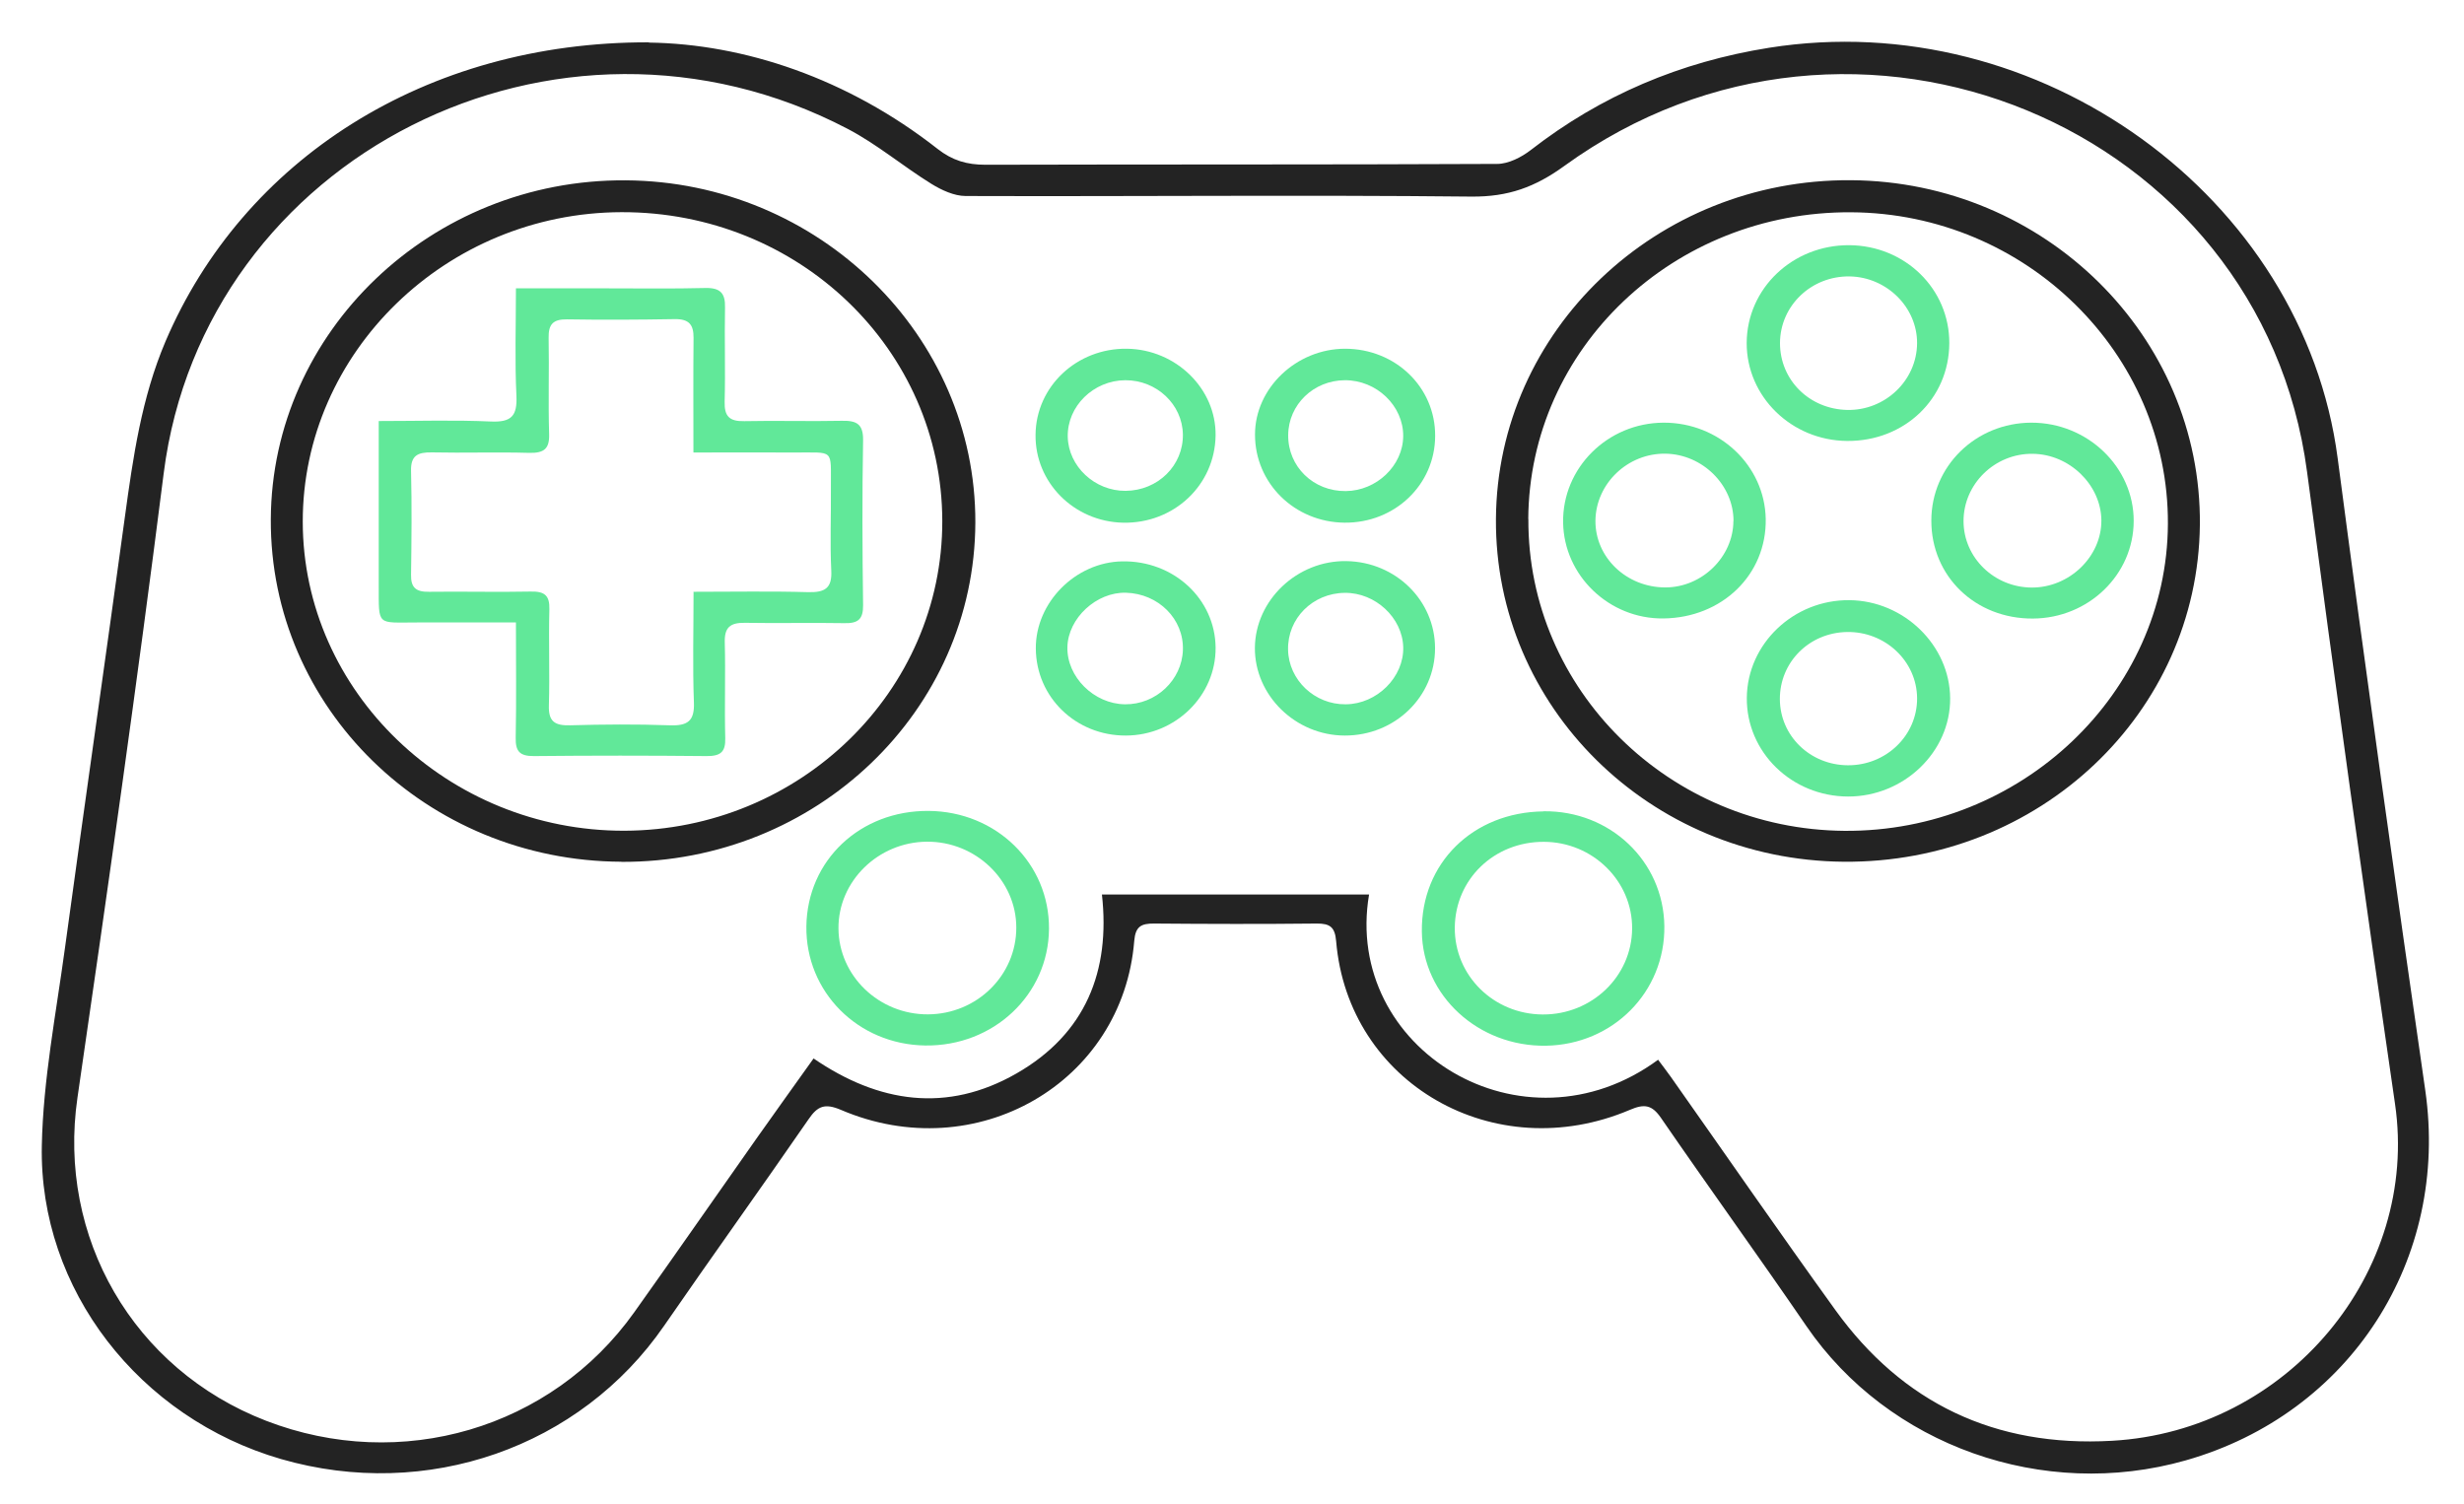
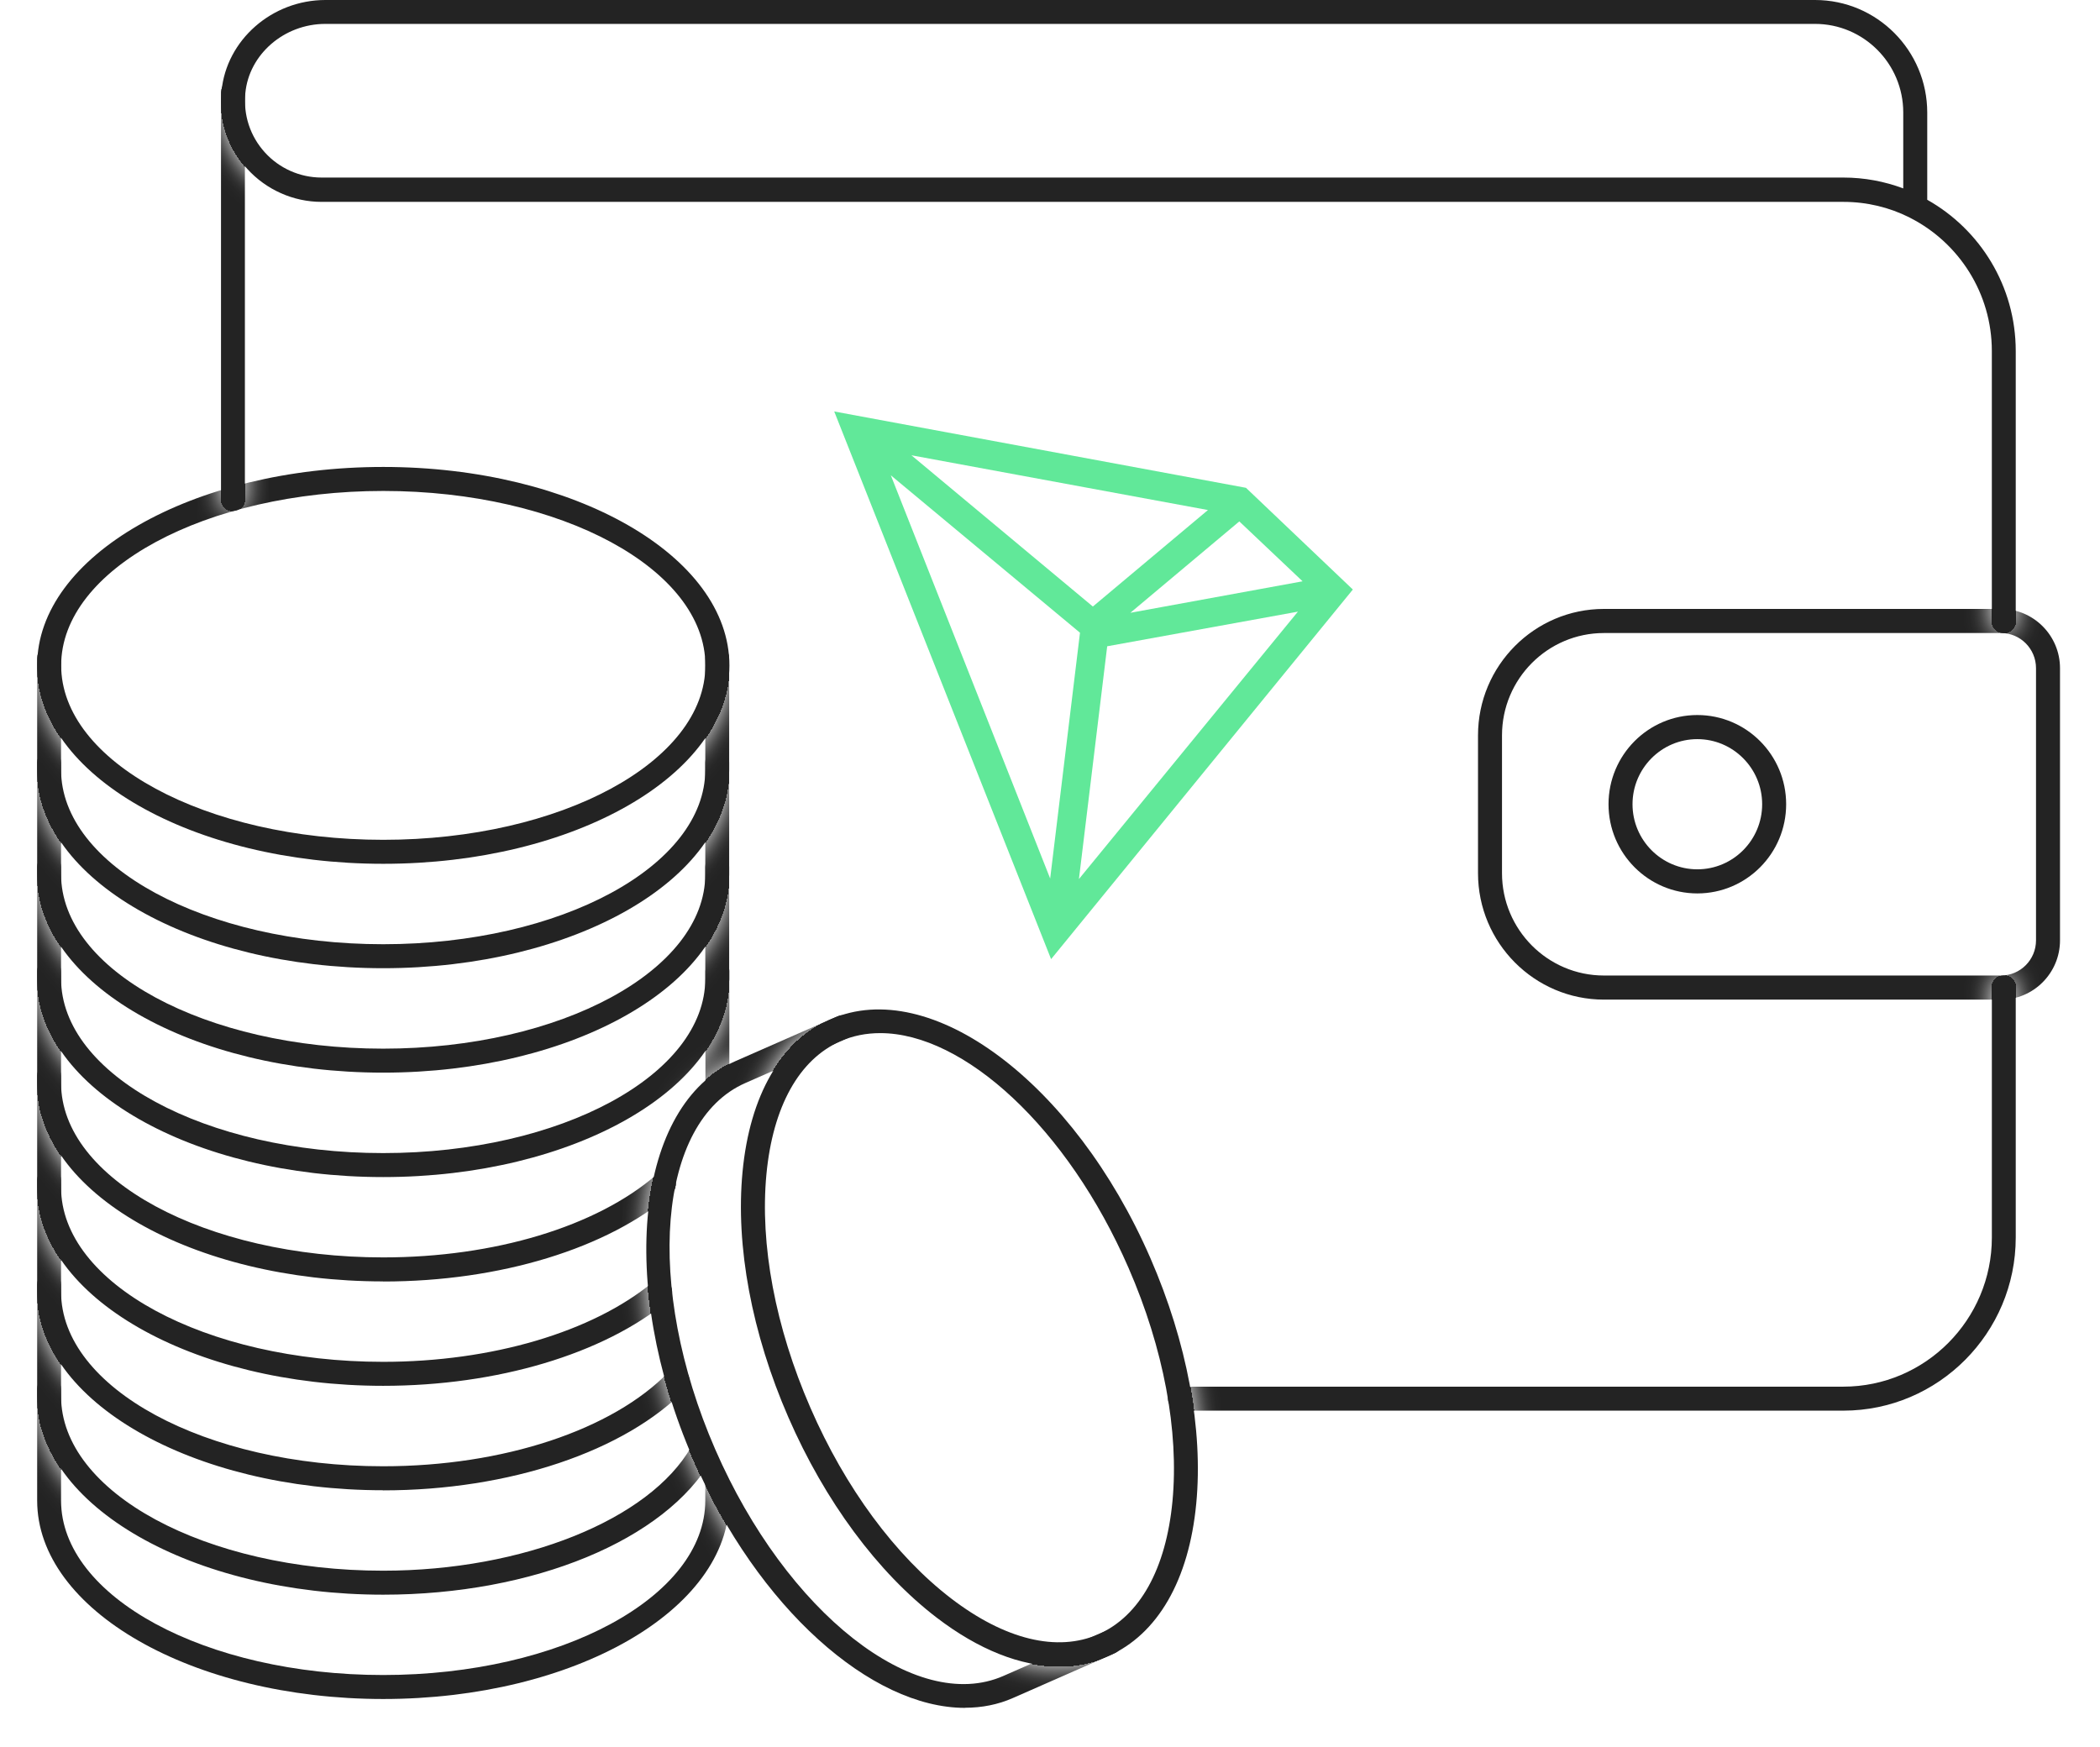
- <svg xmlns="http://www.w3.org/2000/svg" width="118" height="72" viewBox="0 0 118 72" fill="none">
-   <g filter="url(#filter0_d_483_343)">
-     <path d="M71.64 24.845C71.704 15.831 79.321 8.568 88.638 8.63C97.926 8.692 105.438 16.113 105.351 25.133C105.257 34.158 97.657 41.348 88.288 41.269C79.011 41.19 71.575 33.853 71.64 24.845ZM73.193 24.856C73.153 33.023 79.946 39.722 88.329 39.789C96.787 39.852 103.785 33.204 103.82 25.082C103.855 16.938 97.027 10.217 88.656 10.166C80.151 10.11 73.234 16.684 73.188 24.862L73.193 24.856Z" fill="#232323" />
-   </g>
-   <g filter="url(#filter1_d_483_343)">
-     <path d="M73.922 38.852C77.105 38.813 79.664 41.241 79.705 44.348C79.746 47.499 77.251 50.024 74.038 50.08C70.796 50.131 68.127 47.68 68.092 44.613C68.051 41.343 70.528 38.897 73.922 38.858V38.852ZM78.162 44.472C78.18 42.196 76.276 40.321 73.933 40.315C71.556 40.309 69.692 42.1 69.669 44.421C69.651 46.72 71.527 48.572 73.881 48.584C76.235 48.595 78.145 46.759 78.162 44.472Z" fill="#61E899" />
-   </g>
-   <g filter="url(#filter2_d_483_343)">
-     <path d="M31.076 2.039C35.627 2.101 40.592 3.75 44.903 7.133C45.61 7.686 46.305 7.89 47.193 7.89C55.359 7.867 63.531 7.89 71.698 7.85C72.241 7.85 72.866 7.528 73.31 7.184C76.669 4.574 80.466 2.965 84.724 2.287C97.646 0.237 110.31 9.415 111.951 21.953C113.277 32.052 114.691 42.139 116.146 52.22C117.308 60.291 112.565 67.696 104.673 69.938C97.844 71.881 90.425 69.232 86.506 63.505C84.216 60.161 81.839 56.874 79.543 53.536C79.111 52.909 78.748 52.853 78.053 53.152C71.563 55.908 64.554 51.882 63.987 45.07C63.929 44.404 63.701 44.223 63.052 44.229C60.459 44.257 57.865 44.251 55.272 44.229C54.641 44.223 54.378 44.375 54.319 45.053C53.776 51.859 46.737 55.92 40.271 53.152C39.5 52.825 39.155 52.966 38.723 53.599C36.439 56.908 34.09 60.178 31.806 63.488C27.788 69.317 20.439 71.892 13.464 69.876C6.688 67.916 1.857 61.76 2.003 54.852C2.067 51.706 2.681 48.566 3.107 45.426C4.048 38.535 5.041 31.645 5.981 24.755C6.373 21.897 6.776 19.056 7.926 16.35C11.636 7.658 20.357 1.999 31.076 2.027V2.039ZM79.397 50.741C79.601 51.017 79.812 51.283 80.01 51.565C82.639 55.293 85.233 59.049 87.902 62.748C91.103 67.182 95.525 69.317 101.139 69C109.556 68.532 115.871 60.924 114.697 52.87C113.225 42.788 111.817 32.701 110.485 22.603C108.295 6.009 88.767 -2.09 74.916 7.946C73.514 8.963 72.224 9.432 70.459 9.415C62.386 9.33 54.314 9.415 46.246 9.387C45.697 9.387 45.09 9.104 44.605 8.805C43.244 7.963 42.011 6.913 40.598 6.173C26.695 -1.102 9.761 7.489 7.839 22.67C6.577 32.65 5.158 42.613 3.709 52.571C2.739 59.235 6.367 65.578 12.74 68.04C19.195 70.537 26.409 68.419 30.375 62.844C32.344 60.082 34.272 57.298 36.228 54.525C37.122 53.26 38.022 52.006 38.962 50.69C42.087 52.83 45.353 53.31 48.671 51.413C52 49.509 53.18 46.499 52.771 42.839H65.564C64.308 50.232 72.924 55.524 79.414 50.746L79.397 50.741Z" fill="#232323" />
-   </g>
-   <g filter="url(#filter3_d_483_343)">
-     <path d="M29.757 41.269C20.428 41.23 12.922 33.899 12.969 24.868C13.015 15.876 20.656 8.573 29.961 8.636C39.203 8.692 46.738 16.068 46.709 25.026C46.68 34.034 39.092 41.314 29.757 41.275V41.269ZM45.126 24.947C45.108 16.735 38.25 10.138 29.763 10.161C21.374 10.183 14.493 16.87 14.499 24.986C14.505 33.125 21.462 39.806 29.903 39.784C38.315 39.756 45.143 33.102 45.126 24.941V24.947Z" fill="#232323" />
-   </g>
-   <g filter="url(#filter4_d_483_343)">
-     <path d="M38.617 44.364C38.658 41.201 41.193 38.807 44.476 38.835C47.718 38.863 50.259 41.354 50.236 44.483C50.212 47.634 47.584 50.114 44.307 50.069C41.088 50.023 38.576 47.505 38.617 44.359V44.364ZM48.67 44.421C48.67 42.156 46.725 40.292 44.389 40.309C42.052 40.326 40.136 42.207 40.154 44.466C40.171 46.742 42.099 48.589 44.441 48.578C46.784 48.566 48.676 46.708 48.67 44.415V44.421Z" fill="#61E899" />
-   </g>
-   <g filter="url(#filter5_d_483_343)">
-     <path d="M58.214 20.858C58.179 23.236 56.216 25.082 53.78 25.032C51.432 24.981 49.562 23.106 49.592 20.818C49.615 18.503 51.572 16.667 53.973 16.701C56.321 16.735 58.249 18.621 58.214 20.863V20.858ZM56.648 20.807C56.625 19.367 55.392 18.203 53.891 18.209C52.366 18.215 51.105 19.457 51.134 20.914C51.163 22.338 52.431 23.518 53.903 23.507C55.451 23.495 56.672 22.293 56.648 20.801V20.807Z" fill="#61E899" />
-   </g>
-   <g filter="url(#filter6_d_483_343)">
-     <path d="M64.407 35.226C62.041 35.226 60.079 33.3 60.096 31.018C60.12 28.731 62.129 26.833 64.483 26.872C66.843 26.912 68.724 28.759 68.724 31.046C68.724 33.367 66.802 35.231 64.401 35.226H64.407ZM64.448 33.729C65.944 33.718 67.24 32.424 67.2 30.99C67.159 29.583 65.868 28.38 64.407 28.392C62.865 28.403 61.65 29.617 61.685 31.12C61.714 32.566 62.959 33.746 64.442 33.729H64.448Z" fill="#61E899" />
-   </g>
-   <g filter="url(#filter7_d_483_343)">
-     <path d="M68.729 20.875C68.724 23.213 66.796 25.054 64.389 25.031C61.994 25.009 60.096 23.139 60.102 20.807C60.102 18.587 62.082 16.706 64.413 16.701C66.825 16.701 68.741 18.542 68.729 20.875ZM61.691 20.841C61.679 22.349 62.9 23.535 64.448 23.518C65.925 23.506 67.187 22.298 67.199 20.891C67.211 19.434 65.925 18.203 64.407 18.209C62.906 18.214 61.702 19.378 61.691 20.835V20.841Z" fill="#61E899" />
-   </g>
-   <g filter="url(#filter8_d_483_343)">
-     <path d="M53.921 35.226C51.526 35.237 49.616 33.39 49.605 31.052C49.593 28.849 51.509 26.924 53.74 26.884C56.205 26.839 58.197 28.686 58.215 31.018C58.232 33.317 56.293 35.22 53.916 35.226H53.921ZM53.875 33.729C55.353 33.746 56.603 32.572 56.649 31.126C56.696 29.646 55.481 28.431 53.921 28.386C52.508 28.347 51.153 29.601 51.117 30.984C51.082 32.413 52.385 33.712 53.875 33.729Z" fill="#61E899" />
-   </g>
-   <g filter="url(#filter9_d_483_343)">
-     <path d="M18.137 20.163C20.018 20.163 21.758 20.107 23.499 20.186C24.498 20.231 24.773 19.915 24.732 18.966C24.65 17.288 24.708 15.6 24.708 13.809C26.268 13.809 27.688 13.809 29.107 13.809C30.661 13.809 32.221 13.832 33.774 13.792C34.499 13.775 34.738 14.046 34.721 14.724C34.691 16.226 34.744 17.734 34.703 19.237C34.686 19.926 34.919 20.186 35.644 20.169C37.197 20.135 38.757 20.186 40.311 20.152C41.029 20.135 41.345 20.31 41.333 21.089C41.286 23.721 41.298 26.353 41.333 28.985C41.339 29.651 41.099 29.86 40.434 29.843C38.845 29.815 37.256 29.855 35.673 29.827C34.966 29.815 34.691 30.052 34.709 30.753C34.75 32.289 34.691 33.825 34.732 35.356C34.75 36.022 34.499 36.214 33.833 36.209C31.076 36.181 28.324 36.181 25.567 36.209C24.866 36.214 24.685 35.96 24.697 35.328C24.732 33.549 24.708 31.77 24.708 29.81C23.061 29.81 21.513 29.81 19.971 29.81C18.026 29.81 18.143 30.007 18.137 28.036C18.137 25.472 18.137 22.902 18.137 20.157V20.163ZM33.196 28.341C35.135 28.341 36.917 28.307 38.687 28.358C39.517 28.381 39.855 28.166 39.809 27.313C39.744 26.003 39.803 24.681 39.791 23.365C39.779 21.456 39.995 21.682 38.009 21.671C36.432 21.66 34.861 21.671 33.208 21.671C33.208 19.739 33.196 17.96 33.214 16.181C33.219 15.554 33.003 15.272 32.314 15.283C30.597 15.311 28.879 15.323 27.162 15.294C26.473 15.283 26.262 15.543 26.274 16.181C26.303 17.717 26.25 19.254 26.297 20.784C26.321 21.496 26.052 21.705 25.339 21.688C23.785 21.643 22.232 21.699 20.678 21.665C20 21.654 19.667 21.818 19.685 22.552C19.726 24.213 19.708 25.873 19.685 27.528C19.673 28.149 19.93 28.352 20.549 28.341C22.167 28.319 23.791 28.364 25.409 28.33C26.081 28.313 26.326 28.516 26.309 29.177C26.268 30.713 26.332 32.249 26.286 33.78C26.262 34.537 26.548 34.757 27.302 34.735C28.885 34.69 30.48 34.678 32.063 34.735C32.939 34.769 33.266 34.526 33.231 33.639C33.167 31.922 33.214 30.205 33.214 28.335L33.196 28.341Z" fill="#61E899" />
-   </g>
-   <g filter="url(#filter10_d_483_343)">
-     <path d="M88.503 38.146C85.804 38.14 83.631 36.022 83.654 33.418C83.678 30.826 85.898 28.714 88.573 28.742C91.184 28.77 93.375 30.905 93.392 33.441C93.41 36.005 91.178 38.151 88.503 38.146ZM91.809 33.435C91.797 31.662 90.279 30.233 88.445 30.267C86.639 30.301 85.232 31.713 85.237 33.48C85.243 35.237 86.68 36.638 88.491 36.649C90.331 36.66 91.821 35.214 91.809 33.435Z" fill="#61E899" />
-   </g>
-   <g filter="url(#filter11_d_483_343)">
-     <path d="M79.653 29.618C77.065 29.646 74.898 27.573 74.857 25.026C74.816 22.411 76.983 20.253 79.665 20.242C82.328 20.231 84.513 22.287 84.56 24.851C84.606 27.517 82.474 29.589 79.653 29.618ZM83.017 24.947C83.017 23.23 81.54 21.761 79.77 21.727C77.959 21.694 76.428 23.151 76.405 24.93C76.388 26.692 77.889 28.132 79.752 28.132C81.51 28.132 83.006 26.669 83.012 24.947H83.017Z" fill="#61E899" />
-   </g>
-   <g filter="url(#filter12_d_483_343)">
-     <path d="M93.351 16.441C93.339 19.101 91.201 21.14 88.456 21.117C85.792 21.095 83.642 18.994 83.648 16.424C83.66 13.809 85.85 11.725 88.567 11.742C91.242 11.764 93.362 13.843 93.351 16.435V16.441ZM91.808 16.441C91.82 14.718 90.354 13.267 88.578 13.238C86.744 13.21 85.249 14.639 85.243 16.43C85.243 18.197 86.645 19.592 88.461 19.632C90.278 19.671 91.797 18.22 91.808 16.441Z" fill="#61E899" />
-   </g>
-   <g filter="url(#filter13_d_483_343)">
-     <path d="M97.357 29.623C94.6 29.64 92.485 27.601 92.491 24.93C92.491 22.326 94.618 20.248 97.281 20.242C99.968 20.236 102.188 22.366 102.182 24.952C102.176 27.522 100.021 29.606 97.357 29.623ZM94.033 24.964C94.039 26.709 95.5 28.127 97.293 28.138C99.098 28.149 100.646 26.658 100.634 24.918C100.617 23.218 99.104 21.75 97.346 21.733C95.529 21.71 94.028 23.179 94.033 24.964Z" fill="#61E899" />
+ <svg xmlns="http://www.w3.org/2000/svg" width="113" height="94" viewBox="0 0 113 94" fill="none">
+   <g filter="url(#filter0_d_483_359)">
+     <path d="M20.624 91.433C10.356 91.433 2 86.644 2 80.755V74.736C2 74.377 2.291 74.091 2.643 74.091C2.995 74.091 3.286 74.383 3.286 74.736V80.755C3.286 85.931 11.06 90.142 20.618 90.142C30.176 90.142 37.951 85.931 37.951 80.755V79.789C37.951 79.43 38.242 79.144 38.594 79.144C38.946 79.144 39.236 79.436 39.236 79.789V80.755C39.236 86.644 30.88 91.433 20.613 91.433H20.624Z" fill="#232323" />
+   </g>
+   <g filter="url(#filter1_d_483_359)">
+     <path d="M20.624 85.819C10.356 85.819 2 81.03 2 75.141V69.122C2 68.763 2.291 68.477 2.643 68.477C2.995 68.477 3.286 68.769 3.286 69.122V75.141C3.286 80.317 11.06 84.528 20.618 84.528C28.136 84.528 34.955 81.788 37.191 77.869C37.37 77.561 37.761 77.454 38.068 77.628C38.376 77.808 38.482 78.201 38.309 78.509C35.81 82.883 28.701 85.819 20.618 85.819H20.624Z" fill="#232323" />
+   </g>
+   <g filter="url(#filter2_d_483_359)">
+     <path d="M20.624 80.199C10.356 80.199 2 75.41 2 69.521V63.502C2 63.143 2.291 62.857 2.643 62.857C2.995 62.857 3.286 63.149 3.286 63.502V69.521C3.286 74.697 11.06 78.908 20.618 78.908C27.074 78.908 32.96 76.96 35.989 73.827C36.235 73.574 36.643 73.563 36.9 73.816C37.157 74.063 37.163 74.472 36.911 74.731C33.647 78.105 27.404 80.205 20.613 80.205L20.624 80.199Z" fill="#232323" />
+   </g>
+   <g filter="url(#filter3_d_483_359)">
+     <path d="M20.624 74.579C10.356 74.579 2 69.79 2 63.901V57.882C2 57.523 2.291 57.237 2.643 57.237C2.995 57.237 3.286 57.529 3.286 57.882V63.901C3.286 69.077 11.06 73.288 20.618 73.288C26.453 73.288 31.875 71.688 35.117 69.01C35.391 68.78 35.799 68.825 36.023 69.1C36.246 69.375 36.207 69.784 35.933 70.009C32.468 72.872 26.744 74.579 20.613 74.579H20.624Z" fill="#232323" />
+   </g>
+   <g filter="url(#filter4_d_483_359)">
+     <path d="M20.624 68.96C10.356 68.96 2 64.171 2 58.281V52.263C2 51.904 2.291 51.617 2.643 51.617C2.995 51.617 3.286 51.909 3.286 52.263V58.281C3.286 63.458 11.06 67.668 20.618 67.668C26.599 67.668 32.088 66.012 35.307 63.233C35.575 62.997 35.983 63.031 36.218 63.3C36.453 63.57 36.419 63.98 36.151 64.216C32.708 67.191 26.901 68.965 20.624 68.965V68.96Z" fill="#232323" />
+   </g>
+   <g filter="url(#filter5_d_483_359)">
+     <path d="M38.602 58.927C38.244 58.927 37.959 58.635 37.959 58.281V52.263C37.959 51.904 38.25 51.617 38.602 51.617C38.954 51.617 39.245 51.909 39.245 52.263V58.281C39.245 58.641 38.954 58.927 38.602 58.927Z" fill="#232323" />
+   </g>
+   <g filter="url(#filter6_d_483_359)">
+     <path d="M20.624 63.345C10.356 63.345 2 58.556 2 52.667V46.648C2 46.289 2.291 46.003 2.643 46.003C2.995 46.003 3.286 46.295 3.286 46.648V52.667C3.286 57.843 11.06 62.054 20.618 62.054C30.176 62.054 37.951 57.843 37.951 52.667V46.648C37.951 46.289 38.242 46.003 38.594 46.003C38.946 46.003 39.236 46.295 39.236 46.648V52.667C39.236 58.556 30.88 63.345 20.613 63.345H20.624Z" fill="#232323" />
+   </g>
+   <g filter="url(#filter7_d_483_359)">
+     <path d="M20.624 57.725C10.356 57.725 2 52.936 2 47.047V41.028C2 40.669 2.291 40.383 2.643 40.383C2.995 40.383 3.286 40.675 3.286 41.028V47.047C3.286 52.223 11.06 56.434 20.618 56.434C30.176 56.434 37.951 52.223 37.951 47.047V41.028C37.951 40.669 38.242 40.383 38.594 40.383C38.946 40.383 39.236 40.675 39.236 41.028V47.047C39.236 52.936 30.88 57.725 20.613 57.725H20.624Z" fill="#232323" />
+   </g>
+   <g filter="url(#filter8_d_483_359)">
+     <path d="M20.624 52.105C10.356 52.105 2 47.317 2 41.427V35.409C2 35.05 2.291 34.763 2.643 34.763C2.995 34.763 3.286 35.055 3.286 35.409V41.427C3.286 46.604 11.06 50.814 20.618 50.814C30.176 50.814 37.951 46.604 37.951 41.427V35.409C37.951 35.05 38.242 34.763 38.594 34.763C38.946 34.763 39.236 35.055 39.236 35.409V41.427C39.236 47.317 30.88 52.105 20.613 52.105H20.624Z" fill="#232323" />
+   </g>
+   <g filter="url(#filter9_d_483_359)">
+     <path d="M20.624 46.486C10.356 46.486 2 41.697 2 35.808C2 29.918 10.356 25.129 20.624 25.129C30.892 25.129 39.248 29.918 39.248 35.808C39.248 41.697 30.892 46.486 20.624 46.486ZM20.624 26.421C11.066 26.421 3.291 30.631 3.291 35.808C3.291 40.984 11.066 45.195 20.624 45.195C30.182 45.195 37.956 40.984 37.956 35.808C37.956 30.631 30.182 26.421 20.624 26.421Z" fill="#232323" />
+   </g>
+   <g filter="url(#filter10_d_483_359)">
+     <path d="M107.673 53.795H86.305C82.571 53.795 79.531 50.741 79.531 46.991V39.574C79.531 35.824 82.571 32.77 86.305 32.77H107.673C109.423 32.77 110.848 34.201 110.848 35.959V50.606C110.848 52.363 109.423 53.795 107.673 53.795ZM86.305 34.067C83.281 34.067 80.822 36.537 80.822 39.574V46.991C80.822 50.028 83.281 52.498 86.305 52.498H107.673C108.713 52.498 109.557 51.65 109.557 50.606V35.959C109.557 34.914 108.713 34.067 107.673 34.067H86.305Z" fill="#232323" />
+   </g>
+   <g filter="url(#filter11_d_483_359)">
+     <path d="M12.535 27.498C12.177 27.498 11.892 27.206 11.892 26.853V4.957C11.892 4.598 12.183 4.312 12.535 4.312C12.887 4.312 13.178 4.604 13.178 4.957V26.853C13.178 27.212 12.887 27.498 12.535 27.498Z" fill="#232323" />
+   </g>
+   <g filter="url(#filter12_d_483_359)">
+     <path d="M99.188 75.915H63.489C63.131 75.915 62.846 75.624 62.846 75.27C62.846 74.916 63.136 74.624 63.489 74.624H99.188C103.592 74.624 107.181 71.025 107.181 66.596V53.15C107.181 52.791 107.471 52.504 107.823 52.504C108.176 52.504 108.466 52.796 108.466 53.15V66.596C108.466 71.733 104.302 75.915 99.188 75.915Z" fill="#232323" />
+   </g>
+   <g filter="url(#filter13_d_483_359)">
+     <path d="M91.333 48.08C88.701 48.08 86.554 45.93 86.554 43.28C86.554 40.63 88.695 38.48 91.333 38.48C93.971 38.48 96.112 40.63 96.112 43.28C96.112 45.93 93.971 48.08 91.333 48.08ZM91.333 39.777C89.41 39.777 87.845 41.349 87.845 43.28C87.845 45.211 89.41 46.783 91.333 46.783C93.256 46.783 94.821 45.211 94.821 43.28C94.821 41.349 93.256 39.777 91.333 39.777Z" fill="#232323" />
+   </g>
+   <g filter="url(#filter14_d_483_359)">
+     <path d="M51.923 91.91C46.876 91.91 40.789 86.543 37.301 78.52C33.188 69.071 34.211 59.46 39.582 57.102L45.076 54.688C45.4 54.542 45.781 54.693 45.926 55.019C46.071 55.345 45.92 55.726 45.596 55.872L40.102 58.286C35.379 60.358 34.658 69.201 38.486 77.998C42.315 86.796 49.274 92.264 53.991 90.192L59.48 87.778C59.804 87.632 60.184 87.784 60.33 88.109C60.469 88.435 60.324 88.817 60 88.963L54.511 91.377C53.701 91.736 52.829 91.904 51.929 91.904L51.923 91.91Z" fill="#232323" />
+   </g>
+   <g filter="url(#filter15_d_483_359)">
+     <path d="M56.986 89.676C54.924 89.676 52.66 88.783 50.396 87.049C47.222 84.618 44.388 80.789 42.42 76.269C40.453 71.75 39.575 67.062 39.955 63.07C40.347 58.944 42.029 56.024 44.701 54.851C50.072 52.493 57.791 58.259 61.905 67.713C63.872 72.233 64.75 76.92 64.37 80.912C63.978 85.039 62.291 87.958 59.624 89.131C58.797 89.496 57.914 89.676 56.986 89.676ZM47.367 55.598C46.612 55.598 45.891 55.738 45.221 56.035C43.002 57.012 41.587 59.55 41.241 63.194C40.883 66.972 41.722 71.43 43.605 75.753C45.483 80.076 48.177 83.719 51.179 86.021C54.074 88.239 56.891 88.924 59.11 87.947C61.329 86.97 62.743 84.432 63.09 80.789C63.447 77.01 62.609 72.552 60.725 68.23C57.445 60.695 51.866 55.598 47.367 55.598Z" fill="#232323" />
+   </g>
+   <g filter="url(#filter16_d_483_359)">
+     <path d="M107.823 34.067C107.466 34.067 107.18 33.775 107.18 33.422V18.892C107.18 15.776 105.403 13.07 102.815 11.739C102.787 11.728 102.759 11.711 102.731 11.694C101.664 11.161 100.462 10.864 99.193 10.864H17.303C15.783 10.864 14.324 10.212 13.301 9.084C12.262 7.939 11.775 6.451 11.921 4.901C12.183 2.15 14.637 0 17.51 0H97.667C100.999 0 103.704 2.717 103.704 6.063V10.751C106.543 12.346 108.466 15.4 108.466 18.892V33.422C108.466 33.781 108.175 34.067 107.823 34.067ZM17.505 1.286C15.291 1.286 13.396 2.925 13.201 5.014C13.089 6.198 13.463 7.332 14.252 8.202C15.028 9.061 16.141 9.555 17.303 9.555H99.188C100.322 9.555 101.407 9.763 102.413 10.139V6.052C102.413 3.425 100.283 1.286 97.667 1.286H17.505Z" fill="#232323" />
+   </g>
+   <g filter="url(#filter17_d_483_359)">
+     <path d="M67.045 26.252L44.889 22.143L56.559 51.617L72.796 31.726L67.045 26.252ZM66.687 28.06L70.091 31.283L60.824 32.978L66.687 28.06ZM58.806 32.641L49.042 24.501L64.999 27.448L58.806 32.641ZM58.113 34.056L56.509 47.278L47.935 25.579L58.113 34.05V34.056ZM59.578 34.78L69.84 32.916L58.057 47.306L59.578 34.775V34.78Z" fill="#61E899" />
  </g>
  <defs>
-     <filter id="filter0_d_483_343" x="70.379" y="7.369" width="36.233" height="35.161" filterUnits="userSpaceOnUse" color-interpolation-filters="sRGB">
-       <feFlood flood-opacity="0" result="BackgroundImageFix" />
-       <feColorMatrix in="SourceAlpha" type="matrix" values="0 0 0 0 0 0 0 0 0 0 0 0 0 0 0 0 0 0 127 0" result="hardAlpha" />
-       <feOffset />
-       <feGaussianBlur stdDeviation="0.63" />
-       <feComposite in2="hardAlpha" operator="out" />
-       <feColorMatrix type="matrix" values="0 0 0 0 1 0 0 0 0 1 0 0 0 0 1 0 0 0 1 0" />
-       <feBlend mode="normal" in2="BackgroundImageFix" result="effect1_dropShadow_483_343" />
-       <feBlend mode="normal" in="SourceGraphic" in2="effect1_dropShadow_483_343" result="shape" />
-     </filter>
-     <filter id="filter1_d_483_343" x="66.831" y="37.592" width="14.134" height="13.75" filterUnits="userSpaceOnUse" color-interpolation-filters="sRGB">
-       <feFlood flood-opacity="0" result="BackgroundImageFix" />
-       <feColorMatrix in="SourceAlpha" type="matrix" values="0 0 0 0 0 0 0 0 0 0 0 0 0 0 0 0 0 0 127 0" result="hardAlpha" />
-       <feOffset />
-       <feGaussianBlur stdDeviation="0.63" />
-       <feComposite in2="hardAlpha" operator="out" />
-       <feColorMatrix type="matrix" values="0 0 0 0 1 0 0 0 0 1 0 0 0 0 1 0 0 0 1 0" />
-       <feBlend mode="normal" in2="BackgroundImageFix" result="effect1_dropShadow_483_343" />
-       <feBlend mode="normal" in="SourceGraphic" in2="effect1_dropShadow_483_343" result="shape" />
-     </filter>
-     <filter id="filter2_d_483_343" x="0.74" y="0.74" width="116.84" height="71.09" filterUnits="userSpaceOnUse" color-interpolation-filters="sRGB">
-       <feFlood flood-opacity="0" result="BackgroundImageFix" />
-       <feColorMatrix in="SourceAlpha" type="matrix" values="0 0 0 0 0 0 0 0 0 0 0 0 0 0 0 0 0 0 127 0" result="hardAlpha" />
-       <feOffset />
-       <feGaussianBlur stdDeviation="0.63" />
-       <feComposite in2="hardAlpha" operator="out" />
-       <feColorMatrix type="matrix" values="0 0 0 0 1 0 0 0 0 1 0 0 0 0 1 0 0 0 1 0" />
-       <feBlend mode="normal" in2="BackgroundImageFix" result="effect1_dropShadow_483_343" />
-       <feBlend mode="normal" in="SourceGraphic" in2="effect1_dropShadow_483_343" result="shape" />
-     </filter>
-     <filter id="filter3_d_483_343" x="11.708" y="7.375" width="36.261" height="35.16" filterUnits="userSpaceOnUse" color-interpolation-filters="sRGB">
-       <feFlood flood-opacity="0" result="BackgroundImageFix" />
-       <feColorMatrix in="SourceAlpha" type="matrix" values="0 0 0 0 0 0 0 0 0 0 0 0 0 0 0 0 0 0 127 0" result="hardAlpha" />
-       <feOffset />
-       <feGaussianBlur stdDeviation="0.63" />
-       <feComposite in2="hardAlpha" operator="out" />
-       <feColorMatrix type="matrix" values="0 0 0 0 1 0 0 0 0 1 0 0 0 0 1 0 0 0 1 0" />
-       <feBlend mode="normal" in2="BackgroundImageFix" result="effect1_dropShadow_483_343" />
-       <feBlend mode="normal" in="SourceGraphic" in2="effect1_dropShadow_483_343" result="shape" />
-     </filter>
-     <filter id="filter4_d_483_343" x="37.357" y="37.575" width="14.139" height="13.755" filterUnits="userSpaceOnUse" color-interpolation-filters="sRGB">
-       <feFlood flood-opacity="0" result="BackgroundImageFix" />
-       <feColorMatrix in="SourceAlpha" type="matrix" values="0 0 0 0 0 0 0 0 0 0 0 0 0 0 0 0 0 0 127 0" result="hardAlpha" />
-       <feOffset />
-       <feGaussianBlur stdDeviation="0.63" />
-       <feComposite in2="hardAlpha" operator="out" />
-       <feColorMatrix type="matrix" values="0 0 0 0 1 0 0 0 0 1 0 0 0 0 1 0 0 0 1 0" />
-       <feBlend mode="normal" in2="BackgroundImageFix" result="effect1_dropShadow_483_343" />
-       <feBlend mode="normal" in="SourceGraphic" in2="effect1_dropShadow_483_343" result="shape" />
-     </filter>
-     <filter id="filter5_d_483_343" x="48.331" y="15.441" width="11.143" height="10.852" filterUnits="userSpaceOnUse" color-interpolation-filters="sRGB">
-       <feFlood flood-opacity="0" result="BackgroundImageFix" />
-       <feColorMatrix in="SourceAlpha" type="matrix" values="0 0 0 0 0 0 0 0 0 0 0 0 0 0 0 0 0 0 127 0" result="hardAlpha" />
-       <feOffset />
-       <feGaussianBlur stdDeviation="0.63" />
-       <feComposite in2="hardAlpha" operator="out" />
-       <feColorMatrix type="matrix" values="0 0 0 0 1 0 0 0 0 1 0 0 0 0 1 0 0 0 1 0" />
-       <feBlend mode="normal" in2="BackgroundImageFix" result="effect1_dropShadow_483_343" />
-       <feBlend mode="normal" in="SourceGraphic" in2="effect1_dropShadow_483_343" result="shape" />
-     </filter>
-     <filter id="filter6_d_483_343" x="58.836" y="25.612" width="11.148" height="10.874" filterUnits="userSpaceOnUse" color-interpolation-filters="sRGB">
-       <feFlood flood-opacity="0" result="BackgroundImageFix" />
-       <feColorMatrix in="SourceAlpha" type="matrix" values="0 0 0 0 0 0 0 0 0 0 0 0 0 0 0 0 0 0 127 0" result="hardAlpha" />
-       <feOffset />
-       <feGaussianBlur stdDeviation="0.63" />
-       <feComposite in2="hardAlpha" operator="out" />
-       <feColorMatrix type="matrix" values="0 0 0 0 1 0 0 0 0 1 0 0 0 0 1 0 0 0 1 0" />
-       <feBlend mode="normal" in2="BackgroundImageFix" result="effect1_dropShadow_483_343" />
-       <feBlend mode="normal" in="SourceGraphic" in2="effect1_dropShadow_483_343" result="shape" />
-     </filter>
-     <filter id="filter7_d_483_343" x="58.842" y="15.441" width="11.148" height="10.851" filterUnits="userSpaceOnUse" color-interpolation-filters="sRGB">
-       <feFlood flood-opacity="0" result="BackgroundImageFix" />
-       <feColorMatrix in="SourceAlpha" type="matrix" values="0 0 0 0 0 0 0 0 0 0 0 0 0 0 0 0 0 0 127 0" result="hardAlpha" />
-       <feOffset />
-       <feGaussianBlur stdDeviation="0.63" />
-       <feComposite in2="hardAlpha" operator="out" />
-       <feColorMatrix type="matrix" values="0 0 0 0 1 0 0 0 0 1 0 0 0 0 1 0 0 0 1 0" />
-       <feBlend mode="normal" in2="BackgroundImageFix" result="effect1_dropShadow_483_343" />
-       <feBlend mode="normal" in="SourceGraphic" in2="effect1_dropShadow_483_343" result="shape" />
-     </filter>
-     <filter id="filter8_d_483_343" x="48.344" y="25.623" width="11.13" height="10.863" filterUnits="userSpaceOnUse" color-interpolation-filters="sRGB">
-       <feFlood flood-opacity="0" result="BackgroundImageFix" />
-       <feColorMatrix in="SourceAlpha" type="matrix" values="0 0 0 0 0 0 0 0 0 0 0 0 0 0 0 0 0 0 127 0" result="hardAlpha" />
-       <feOffset />
-       <feGaussianBlur stdDeviation="0.63" />
-       <feComposite in2="hardAlpha" operator="out" />
-       <feColorMatrix type="matrix" values="0 0 0 0 1 0 0 0 0 1 0 0 0 0 1 0 0 0 1 0" />
-       <feBlend mode="normal" in2="BackgroundImageFix" result="effect1_dropShadow_483_343" />
-       <feBlend mode="normal" in="SourceGraphic" in2="effect1_dropShadow_483_343" result="shape" />
-     </filter>
-     <filter id="filter9_d_483_343" x="16.877" y="12.531" width="25.717" height="24.938" filterUnits="userSpaceOnUse" color-interpolation-filters="sRGB">
-       <feFlood flood-opacity="0" result="BackgroundImageFix" />
-       <feColorMatrix in="SourceAlpha" type="matrix" values="0 0 0 0 0 0 0 0 0 0 0 0 0 0 0 0 0 0 127 0" result="hardAlpha" />
-       <feOffset />
-       <feGaussianBlur stdDeviation="0.63" />
-       <feComposite in2="hardAlpha" operator="out" />
-       <feColorMatrix type="matrix" values="0 0 0 0 1 0 0 0 0 1 0 0 0 0 1 0 0 0 1 0" />
-       <feBlend mode="normal" in2="BackgroundImageFix" result="effect1_dropShadow_483_343" />
-       <feBlend mode="normal" in="SourceGraphic" in2="effect1_dropShadow_483_343" result="shape" />
-     </filter>
-     <filter id="filter10_d_483_343" x="82.394" y="27.482" width="12.258" height="11.924" filterUnits="userSpaceOnUse" color-interpolation-filters="sRGB">
-       <feFlood flood-opacity="0" result="BackgroundImageFix" />
-       <feColorMatrix in="SourceAlpha" type="matrix" values="0 0 0 0 0 0 0 0 0 0 0 0 0 0 0 0 0 0 127 0" result="hardAlpha" />
-       <feOffset />
-       <feGaussianBlur stdDeviation="0.63" />
-       <feComposite in2="hardAlpha" operator="out" />
-       <feColorMatrix type="matrix" values="0 0 0 0 1 0 0 0 0 1 0 0 0 0 1 0 0 0 1 0" />
-       <feBlend mode="normal" in2="BackgroundImageFix" result="effect1_dropShadow_483_343" />
-       <feBlend mode="normal" in="SourceGraphic" in2="effect1_dropShadow_483_343" result="shape" />
-     </filter>
-     <filter id="filter11_d_483_343" x="73.596" y="18.982" width="12.224" height="11.896" filterUnits="userSpaceOnUse" color-interpolation-filters="sRGB">
-       <feFlood flood-opacity="0" result="BackgroundImageFix" />
-       <feColorMatrix in="SourceAlpha" type="matrix" values="0 0 0 0 0 0 0 0 0 0 0 0 0 0 0 0 0 0 127 0" result="hardAlpha" />
-       <feOffset />
-       <feGaussianBlur stdDeviation="0.63" />
-       <feComposite in2="hardAlpha" operator="out" />
-       <feColorMatrix type="matrix" values="0 0 0 0 1 0 0 0 0 1 0 0 0 0 1 0 0 0 1 0" />
-       <feBlend mode="normal" in2="BackgroundImageFix" result="effect1_dropShadow_483_343" />
-       <feBlend mode="normal" in="SourceGraphic" in2="effect1_dropShadow_483_343" result="shape" />
-     </filter>
-     <filter id="filter12_d_483_343" x="82.388" y="10.482" width="12.223" height="11.896" filterUnits="userSpaceOnUse" color-interpolation-filters="sRGB">
-       <feFlood flood-opacity="0" result="BackgroundImageFix" />
-       <feColorMatrix in="SourceAlpha" type="matrix" values="0 0 0 0 0 0 0 0 0 0 0 0 0 0 0 0 0 0 127 0" result="hardAlpha" />
-       <feOffset />
-       <feGaussianBlur stdDeviation="0.63" />
-       <feComposite in2="hardAlpha" operator="out" />
-       <feColorMatrix type="matrix" values="0 0 0 0 1 0 0 0 0 1 0 0 0 0 1 0 0 0 1 0" />
-       <feBlend mode="normal" in2="BackgroundImageFix" result="effect1_dropShadow_483_343" />
-       <feBlend mode="normal" in="SourceGraphic" in2="effect1_dropShadow_483_343" result="shape" />
-     </filter>
-     <filter id="filter13_d_483_343" x="91.231" y="18.982" width="12.211" height="11.902" filterUnits="userSpaceOnUse" color-interpolation-filters="sRGB">
-       <feFlood flood-opacity="0" result="BackgroundImageFix" />
-       <feColorMatrix in="SourceAlpha" type="matrix" values="0 0 0 0 0 0 0 0 0 0 0 0 0 0 0 0 0 0 127 0" result="hardAlpha" />
-       <feOffset />
-       <feGaussianBlur stdDeviation="0.63" />
-       <feComposite in2="hardAlpha" operator="out" />
-       <feColorMatrix type="matrix" values="0 0 0 0 1 0 0 0 0 1 0 0 0 0 1 0 0 0 1 0" />
-       <feBlend mode="normal" in2="BackgroundImageFix" result="effect1_dropShadow_483_343" />
-       <feBlend mode="normal" in="SourceGraphic" in2="effect1_dropShadow_483_343" result="shape" />
+     <filter id="filter0_d_483_359" x="0.74" y="72.831" width="39.757" height="19.863" filterUnits="userSpaceOnUse" color-interpolation-filters="sRGB">
+       <feFlood flood-opacity="0" result="BackgroundImageFix" />
+       <feColorMatrix in="SourceAlpha" type="matrix" values="0 0 0 0 0 0 0 0 0 0 0 0 0 0 0 0 0 0 127 0" result="hardAlpha" />
+       <feOffset />
+       <feGaussianBlur stdDeviation="0.63" />
+       <feComposite in2="hardAlpha" operator="out" />
+       <feColorMatrix type="matrix" values="0 0 0 0 1 0 0 0 0 1 0 0 0 0 1 0 0 0 1 0" />
+       <feBlend mode="normal" in2="BackgroundImageFix" result="effect1_dropShadow_483_359" />
+       <feBlend mode="normal" in="SourceGraphic" in2="effect1_dropShadow_483_359" result="shape" />
+     </filter>
+     <filter id="filter1_d_483_359" x="0.74" y="67.217" width="38.912" height="19.863" filterUnits="userSpaceOnUse" color-interpolation-filters="sRGB">
+       <feFlood flood-opacity="0" result="BackgroundImageFix" />
+       <feColorMatrix in="SourceAlpha" type="matrix" values="0 0 0 0 0 0 0 0 0 0 0 0 0 0 0 0 0 0 127 0" result="hardAlpha" />
+       <feOffset />
+       <feGaussianBlur stdDeviation="0.63" />
+       <feComposite in2="hardAlpha" operator="out" />
+       <feColorMatrix type="matrix" values="0 0 0 0 1 0 0 0 0 1 0 0 0 0 1 0 0 0 1 0" />
+       <feBlend mode="normal" in2="BackgroundImageFix" result="effect1_dropShadow_483_359" />
+       <feBlend mode="normal" in="SourceGraphic" in2="effect1_dropShadow_483_359" result="shape" />
+     </filter>
+     <filter id="filter2_d_483_359" x="0.74" y="61.597" width="37.617" height="19.868" filterUnits="userSpaceOnUse" color-interpolation-filters="sRGB">
+       <feFlood flood-opacity="0" result="BackgroundImageFix" />
+       <feColorMatrix in="SourceAlpha" type="matrix" values="0 0 0 0 0 0 0 0 0 0 0 0 0 0 0 0 0 0 127 0" result="hardAlpha" />
+       <feOffset />
+       <feGaussianBlur stdDeviation="0.63" />
+       <feComposite in2="hardAlpha" operator="out" />
+       <feColorMatrix type="matrix" values="0 0 0 0 1 0 0 0 0 1 0 0 0 0 1 0 0 0 1 0" />
+       <feBlend mode="normal" in2="BackgroundImageFix" result="effect1_dropShadow_483_359" />
+       <feBlend mode="normal" in="SourceGraphic" in2="effect1_dropShadow_483_359" result="shape" />
+     </filter>
+     <filter id="filter3_d_483_359" x="0.74" y="55.977" width="36.688" height="19.863" filterUnits="userSpaceOnUse" color-interpolation-filters="sRGB">
+       <feFlood flood-opacity="0" result="BackgroundImageFix" />
+       <feColorMatrix in="SourceAlpha" type="matrix" values="0 0 0 0 0 0 0 0 0 0 0 0 0 0 0 0 0 0 127 0" result="hardAlpha" />
+       <feOffset />
+       <feGaussianBlur stdDeviation="0.63" />
+       <feComposite in2="hardAlpha" operator="out" />
+       <feColorMatrix type="matrix" values="0 0 0 0 1 0 0 0 0 1 0 0 0 0 1 0 0 0 1 0" />
+       <feBlend mode="normal" in2="BackgroundImageFix" result="effect1_dropShadow_483_359" />
+       <feBlend mode="normal" in="SourceGraphic" in2="effect1_dropShadow_483_359" result="shape" />
+     </filter>
+     <filter id="filter4_d_483_359" x="0.74" y="50.357" width="36.895" height="19.868" filterUnits="userSpaceOnUse" color-interpolation-filters="sRGB">
+       <feFlood flood-opacity="0" result="BackgroundImageFix" />
+       <feColorMatrix in="SourceAlpha" type="matrix" values="0 0 0 0 0 0 0 0 0 0 0 0 0 0 0 0 0 0 127 0" result="hardAlpha" />
+       <feOffset />
+       <feGaussianBlur stdDeviation="0.63" />
+       <feComposite in2="hardAlpha" operator="out" />
+       <feColorMatrix type="matrix" values="0 0 0 0 1 0 0 0 0 1 0 0 0 0 1 0 0 0 1 0" />
+       <feBlend mode="normal" in2="BackgroundImageFix" result="effect1_dropShadow_483_359" />
+       <feBlend mode="normal" in="SourceGraphic" in2="effect1_dropShadow_483_359" result="shape" />
+     </filter>
+     <filter id="filter5_d_483_359" x="36.699" y="50.357" width="3.806" height="9.83" filterUnits="userSpaceOnUse" color-interpolation-filters="sRGB">
+       <feFlood flood-opacity="0" result="BackgroundImageFix" />
+       <feColorMatrix in="SourceAlpha" type="matrix" values="0 0 0 0 0 0 0 0 0 0 0 0 0 0 0 0 0 0 127 0" result="hardAlpha" />
+       <feOffset />
+       <feGaussianBlur stdDeviation="0.63" />
+       <feComposite in2="hardAlpha" operator="out" />
+       <feColorMatrix type="matrix" values="0 0 0 0 1 0 0 0 0 1 0 0 0 0 1 0 0 0 1 0" />
+       <feBlend mode="normal" in2="BackgroundImageFix" result="effect1_dropShadow_483_359" />
+       <feBlend mode="normal" in="SourceGraphic" in2="effect1_dropShadow_483_359" result="shape" />
+     </filter>
+     <filter id="filter6_d_483_359" x="0.74" y="44.743" width="39.757" height="19.863" filterUnits="userSpaceOnUse" color-interpolation-filters="sRGB">
+       <feFlood flood-opacity="0" result="BackgroundImageFix" />
+       <feColorMatrix in="SourceAlpha" type="matrix" values="0 0 0 0 0 0 0 0 0 0 0 0 0 0 0 0 0 0 127 0" result="hardAlpha" />
+       <feOffset />
+       <feGaussianBlur stdDeviation="0.63" />
+       <feComposite in2="hardAlpha" operator="out" />
+       <feColorMatrix type="matrix" values="0 0 0 0 1 0 0 0 0 1 0 0 0 0 1 0 0 0 1 0" />
+       <feBlend mode="normal" in2="BackgroundImageFix" result="effect1_dropShadow_483_359" />
+       <feBlend mode="normal" in="SourceGraphic" in2="effect1_dropShadow_483_359" result="shape" />
+     </filter>
+     <filter id="filter7_d_483_359" x="0.74" y="39.123" width="39.757" height="19.863" filterUnits="userSpaceOnUse" color-interpolation-filters="sRGB">
+       <feFlood flood-opacity="0" result="BackgroundImageFix" />
+       <feColorMatrix in="SourceAlpha" type="matrix" values="0 0 0 0 0 0 0 0 0 0 0 0 0 0 0 0 0 0 127 0" result="hardAlpha" />
+       <feOffset />
+       <feGaussianBlur stdDeviation="0.63" />
+       <feComposite in2="hardAlpha" operator="out" />
+       <feColorMatrix type="matrix" values="0 0 0 0 1 0 0 0 0 1 0 0 0 0 1 0 0 0 1 0" />
+       <feBlend mode="normal" in2="BackgroundImageFix" result="effect1_dropShadow_483_359" />
+       <feBlend mode="normal" in="SourceGraphic" in2="effect1_dropShadow_483_359" result="shape" />
+     </filter>
+     <filter id="filter8_d_483_359" x="0.74" y="33.503" width="39.757" height="19.863" filterUnits="userSpaceOnUse" color-interpolation-filters="sRGB">
+       <feFlood flood-opacity="0" result="BackgroundImageFix" />
+       <feColorMatrix in="SourceAlpha" type="matrix" values="0 0 0 0 0 0 0 0 0 0 0 0 0 0 0 0 0 0 127 0" result="hardAlpha" />
+       <feOffset />
+       <feGaussianBlur stdDeviation="0.63" />
+       <feComposite in2="hardAlpha" operator="out" />
+       <feColorMatrix type="matrix" values="0 0 0 0 1 0 0 0 0 1 0 0 0 0 1 0 0 0 1 0" />
+       <feBlend mode="normal" in2="BackgroundImageFix" result="effect1_dropShadow_483_359" />
+       <feBlend mode="normal" in="SourceGraphic" in2="effect1_dropShadow_483_359" result="shape" />
+     </filter>
+     <filter id="filter9_d_483_359" x="0.74" y="23.869" width="39.768" height="23.877" filterUnits="userSpaceOnUse" color-interpolation-filters="sRGB">
+       <feFlood flood-opacity="0" result="BackgroundImageFix" />
+       <feColorMatrix in="SourceAlpha" type="matrix" values="0 0 0 0 0 0 0 0 0 0 0 0 0 0 0 0 0 0 127 0" result="hardAlpha" />
+       <feOffset />
+       <feGaussianBlur stdDeviation="0.63" />
+       <feComposite in2="hardAlpha" operator="out" />
+       <feColorMatrix type="matrix" values="0 0 0 0 1 0 0 0 0 1 0 0 0 0 1 0 0 0 1 0" />
+       <feBlend mode="normal" in2="BackgroundImageFix" result="effect1_dropShadow_483_359" />
+       <feBlend mode="normal" in="SourceGraphic" in2="effect1_dropShadow_483_359" result="shape" />
+     </filter>
+     <filter id="filter10_d_483_359" x="78.271" y="31.51" width="33.838" height="23.546" filterUnits="userSpaceOnUse" color-interpolation-filters="sRGB">
+       <feFlood flood-opacity="0" result="BackgroundImageFix" />
+       <feColorMatrix in="SourceAlpha" type="matrix" values="0 0 0 0 0 0 0 0 0 0 0 0 0 0 0 0 0 0 127 0" result="hardAlpha" />
+       <feOffset />
+       <feGaussianBlur stdDeviation="0.63" />
+       <feComposite in2="hardAlpha" operator="out" />
+       <feColorMatrix type="matrix" values="0 0 0 0 1 0 0 0 0 1 0 0 0 0 1 0 0 0 1 0" />
+       <feBlend mode="normal" in2="BackgroundImageFix" result="effect1_dropShadow_483_359" />
+       <feBlend mode="normal" in="SourceGraphic" in2="effect1_dropShadow_483_359" result="shape" />
+     </filter>
+     <filter id="filter11_d_483_359" x="10.632" y="3.052" width="3.806" height="25.707" filterUnits="userSpaceOnUse" color-interpolation-filters="sRGB">
+       <feFlood flood-opacity="0" result="BackgroundImageFix" />
+       <feColorMatrix in="SourceAlpha" type="matrix" values="0 0 0 0 0 0 0 0 0 0 0 0 0 0 0 0 0 0 127 0" result="hardAlpha" />
+       <feOffset />
+       <feGaussianBlur stdDeviation="0.63" />
+       <feComposite in2="hardAlpha" operator="out" />
+       <feColorMatrix type="matrix" values="0 0 0 0 1 0 0 0 0 1 0 0 0 0 1 0 0 0 1 0" />
+       <feBlend mode="normal" in2="BackgroundImageFix" result="effect1_dropShadow_483_359" />
+       <feBlend mode="normal" in="SourceGraphic" in2="effect1_dropShadow_483_359" result="shape" />
+     </filter>
+     <filter id="filter12_d_483_359" x="61.586" y="51.244" width="48.141" height="25.932" filterUnits="userSpaceOnUse" color-interpolation-filters="sRGB">
+       <feFlood flood-opacity="0" result="BackgroundImageFix" />
+       <feColorMatrix in="SourceAlpha" type="matrix" values="0 0 0 0 0 0 0 0 0 0 0 0 0 0 0 0 0 0 127 0" result="hardAlpha" />
+       <feOffset />
+       <feGaussianBlur stdDeviation="0.63" />
+       <feComposite in2="hardAlpha" operator="out" />
+       <feColorMatrix type="matrix" values="0 0 0 0 1 0 0 0 0 1 0 0 0 0 1 0 0 0 1 0" />
+       <feBlend mode="normal" in2="BackgroundImageFix" result="effect1_dropShadow_483_359" />
+       <feBlend mode="normal" in="SourceGraphic" in2="effect1_dropShadow_483_359" result="shape" />
+     </filter>
+     <filter id="filter13_d_483_359" x="85.294" y="37.22" width="12.078" height="12.12" filterUnits="userSpaceOnUse" color-interpolation-filters="sRGB">
+       <feFlood flood-opacity="0" result="BackgroundImageFix" />
+       <feColorMatrix in="SourceAlpha" type="matrix" values="0 0 0 0 0 0 0 0 0 0 0 0 0 0 0 0 0 0 127 0" result="hardAlpha" />
+       <feOffset />
+       <feGaussianBlur stdDeviation="0.63" />
+       <feComposite in2="hardAlpha" operator="out" />
+       <feColorMatrix type="matrix" values="0 0 0 0 1 0 0 0 0 1 0 0 0 0 1 0 0 0 1 0" />
+       <feBlend mode="normal" in2="BackgroundImageFix" result="effect1_dropShadow_483_359" />
+       <feBlend mode="normal" in="SourceGraphic" in2="effect1_dropShadow_483_359" result="shape" />
+     </filter>
+     <filter id="filter14_d_483_359" x="33.517" y="53.372" width="28.126" height="39.798" filterUnits="userSpaceOnUse" color-interpolation-filters="sRGB">
+       <feFlood flood-opacity="0" result="BackgroundImageFix" />
+       <feColorMatrix in="SourceAlpha" type="matrix" values="0 0 0 0 0 0 0 0 0 0 0 0 0 0 0 0 0 0 127 0" result="hardAlpha" />
+       <feOffset />
+       <feGaussianBlur stdDeviation="0.63" />
+       <feComposite in2="hardAlpha" operator="out" />
+       <feColorMatrix type="matrix" values="0 0 0 0 1 0 0 0 0 1 0 0 0 0 1 0 0 0 1 0" />
+       <feBlend mode="normal" in2="BackgroundImageFix" result="effect1_dropShadow_483_359" />
+       <feBlend mode="normal" in="SourceGraphic" in2="effect1_dropShadow_483_359" result="shape" />
+     </filter>
+     <filter id="filter15_d_483_359" x="38.609" y="53.063" width="27.108" height="37.873" filterUnits="userSpaceOnUse" color-interpolation-filters="sRGB">
+       <feFlood flood-opacity="0" result="BackgroundImageFix" />
+       <feColorMatrix in="SourceAlpha" type="matrix" values="0 0 0 0 0 0 0 0 0 0 0 0 0 0 0 0 0 0 127 0" result="hardAlpha" />
+       <feOffset />
+       <feGaussianBlur stdDeviation="0.63" />
+       <feComposite in2="hardAlpha" operator="out" />
+       <feColorMatrix type="matrix" values="0 0 0 0 1 0 0 0 0 1 0 0 0 0 1 0 0 0 1 0" />
+       <feBlend mode="normal" in2="BackgroundImageFix" result="effect1_dropShadow_483_359" />
+       <feBlend mode="normal" in="SourceGraphic" in2="effect1_dropShadow_483_359" result="shape" />
+     </filter>
+     <filter id="filter16_d_483_359" x="10.635" y="-1.26" width="99.091" height="36.587" filterUnits="userSpaceOnUse" color-interpolation-filters="sRGB">
+       <feFlood flood-opacity="0" result="BackgroundImageFix" />
+       <feColorMatrix in="SourceAlpha" type="matrix" values="0 0 0 0 0 0 0 0 0 0 0 0 0 0 0 0 0 0 127 0" result="hardAlpha" />
+       <feOffset />
+       <feGaussianBlur stdDeviation="0.63" />
+       <feComposite in2="hardAlpha" operator="out" />
+       <feColorMatrix type="matrix" values="0 0 0 0 1 0 0 0 0 1 0 0 0 0 1 0 0 0 1 0" />
+       <feBlend mode="normal" in2="BackgroundImageFix" result="effect1_dropShadow_483_359" />
+       <feBlend mode="normal" in="SourceGraphic" in2="effect1_dropShadow_483_359" result="shape" />
+     </filter>
+     <filter id="filter17_d_483_359" x="44.372" y="21.626" width="28.942" height="30.509" filterUnits="userSpaceOnUse" color-interpolation-filters="sRGB">
+       <feFlood flood-opacity="0" result="BackgroundImageFix" />
+       <feColorMatrix in="SourceAlpha" type="matrix" values="0 0 0 0 0 0 0 0 0 0 0 0 0 0 0 0 0 0 127 0" result="hardAlpha" />
+       <feOffset />
+       <feGaussianBlur stdDeviation="0.259" />
+       <feComposite in2="hardAlpha" operator="out" />
+       <feColorMatrix type="matrix" values="0 0 0 0 1 0 0 0 0 1 0 0 0 0 1 0 0 0 1 0" />
+       <feBlend mode="normal" in2="BackgroundImageFix" result="effect1_dropShadow_483_359" />
+       <feBlend mode="normal" in="SourceGraphic" in2="effect1_dropShadow_483_359" result="shape" />
    </filter>
  </defs>
</svg>
